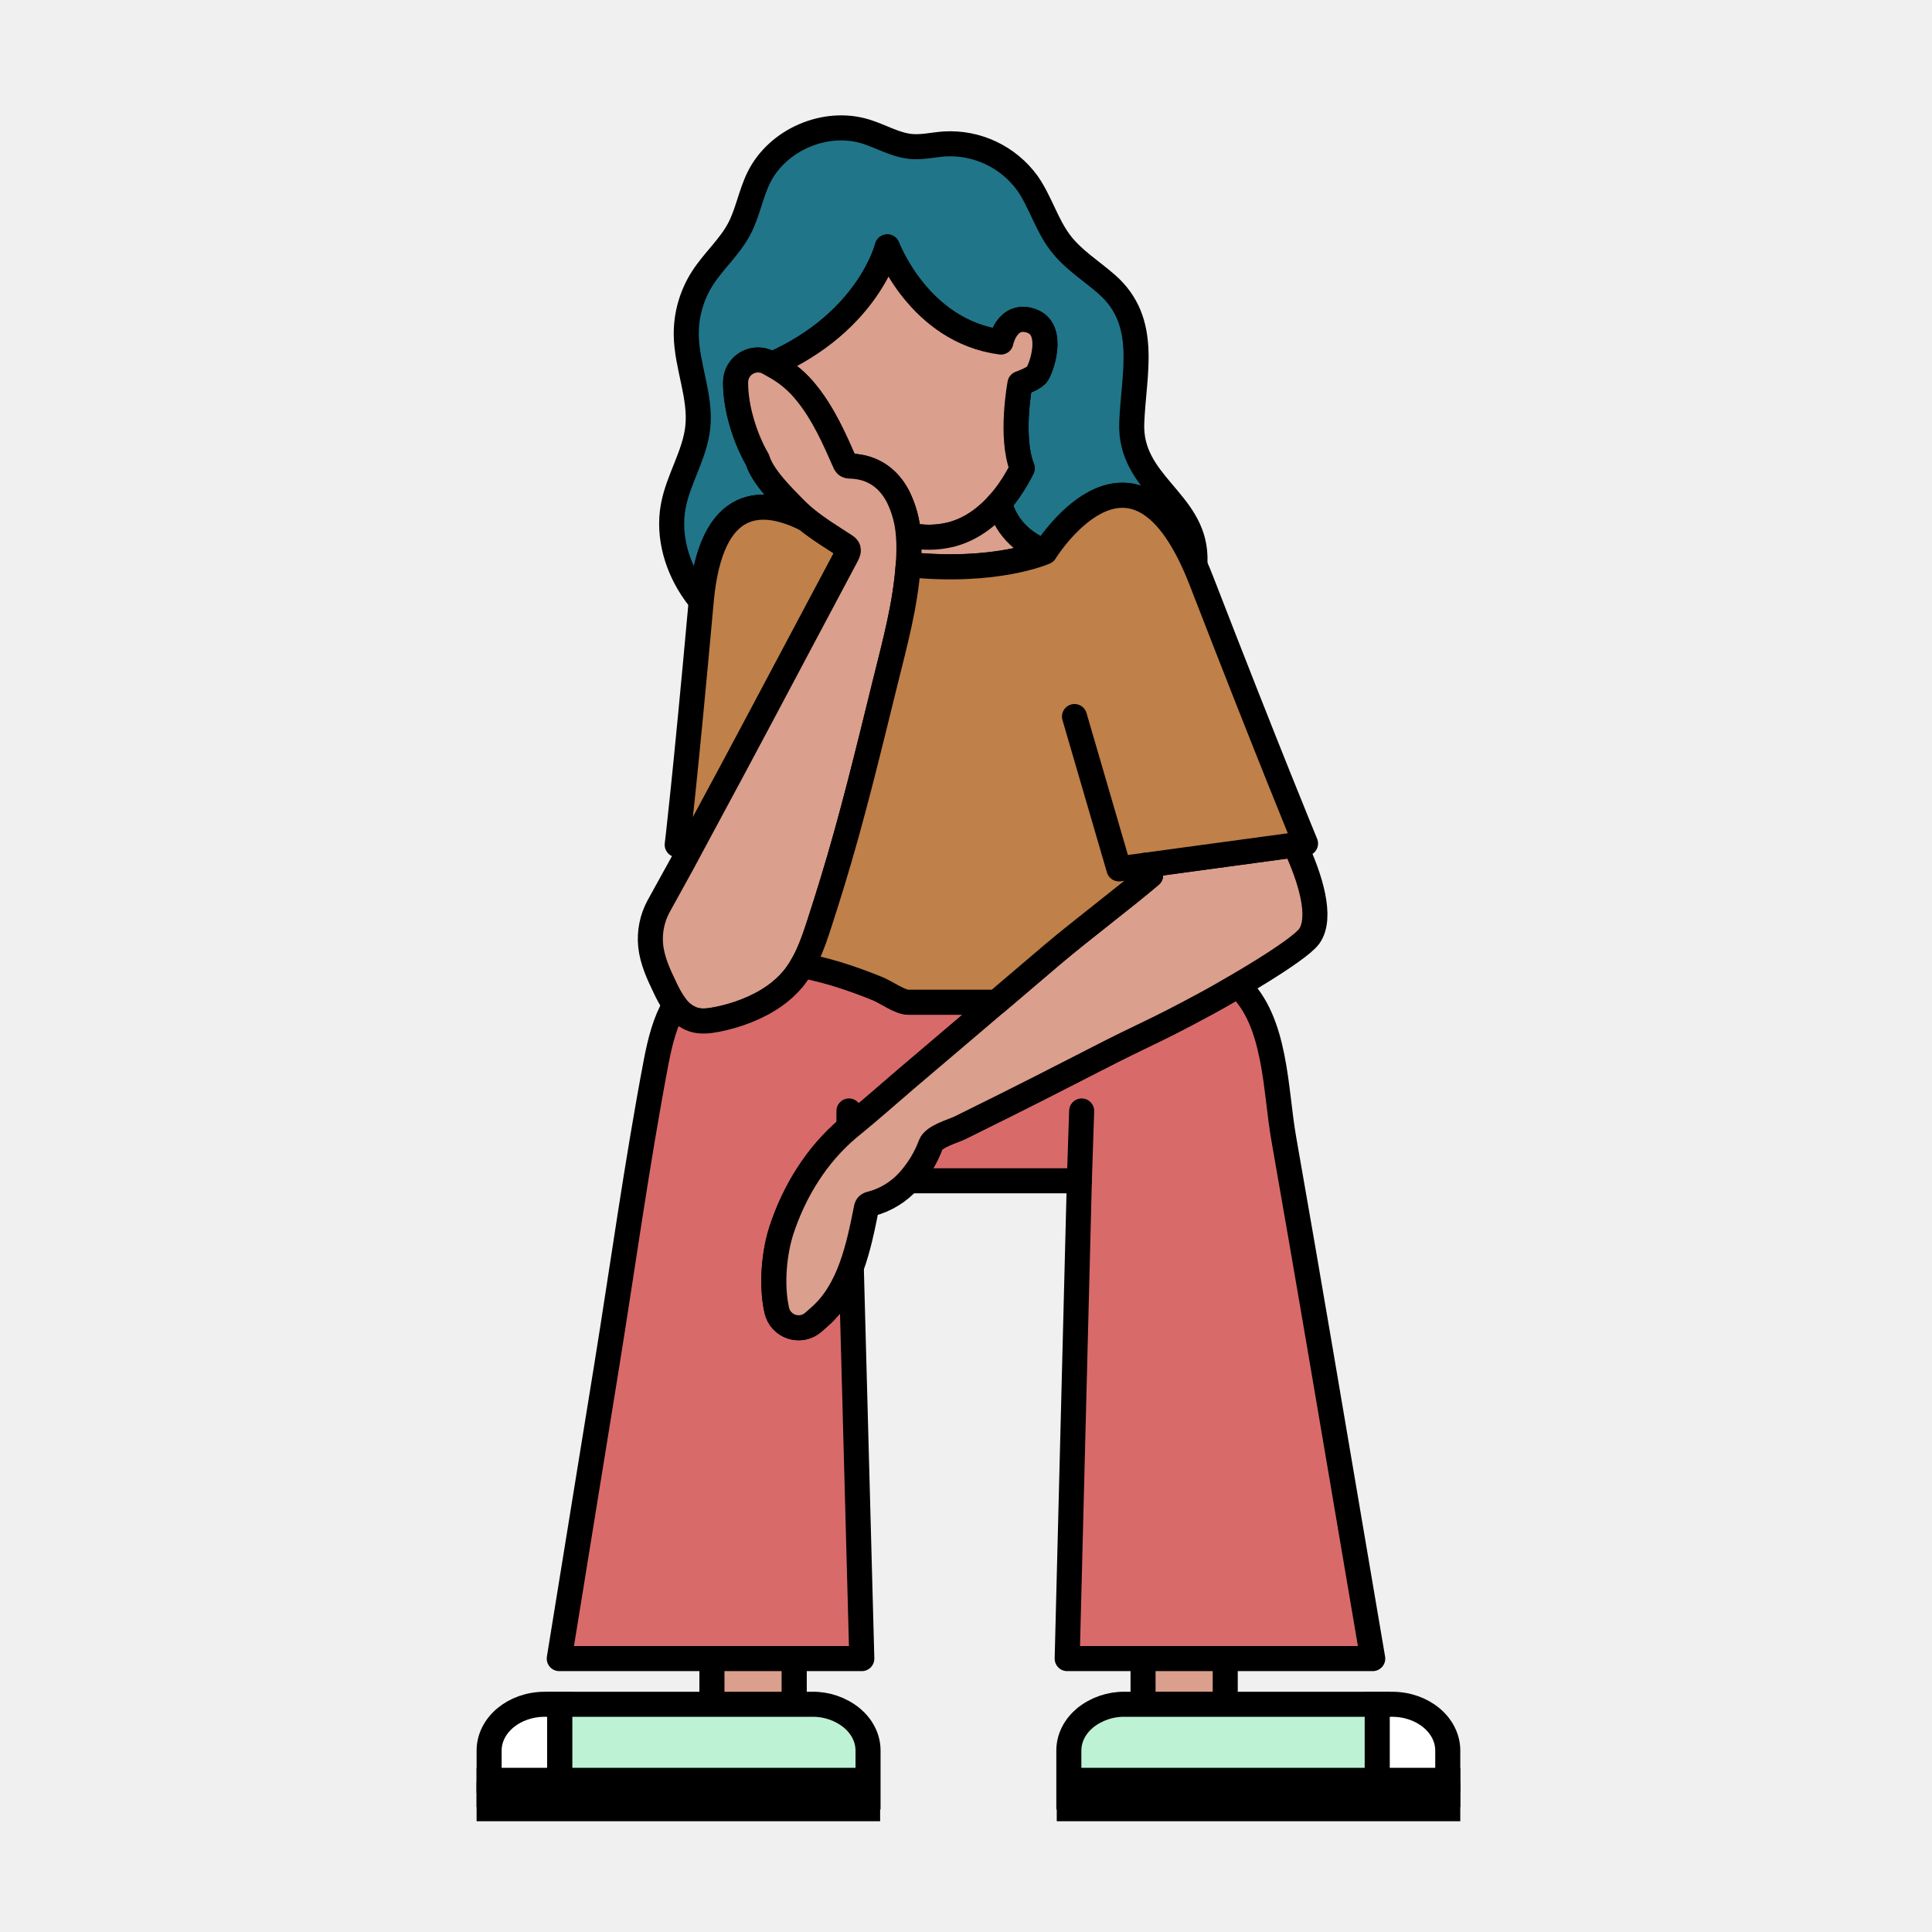
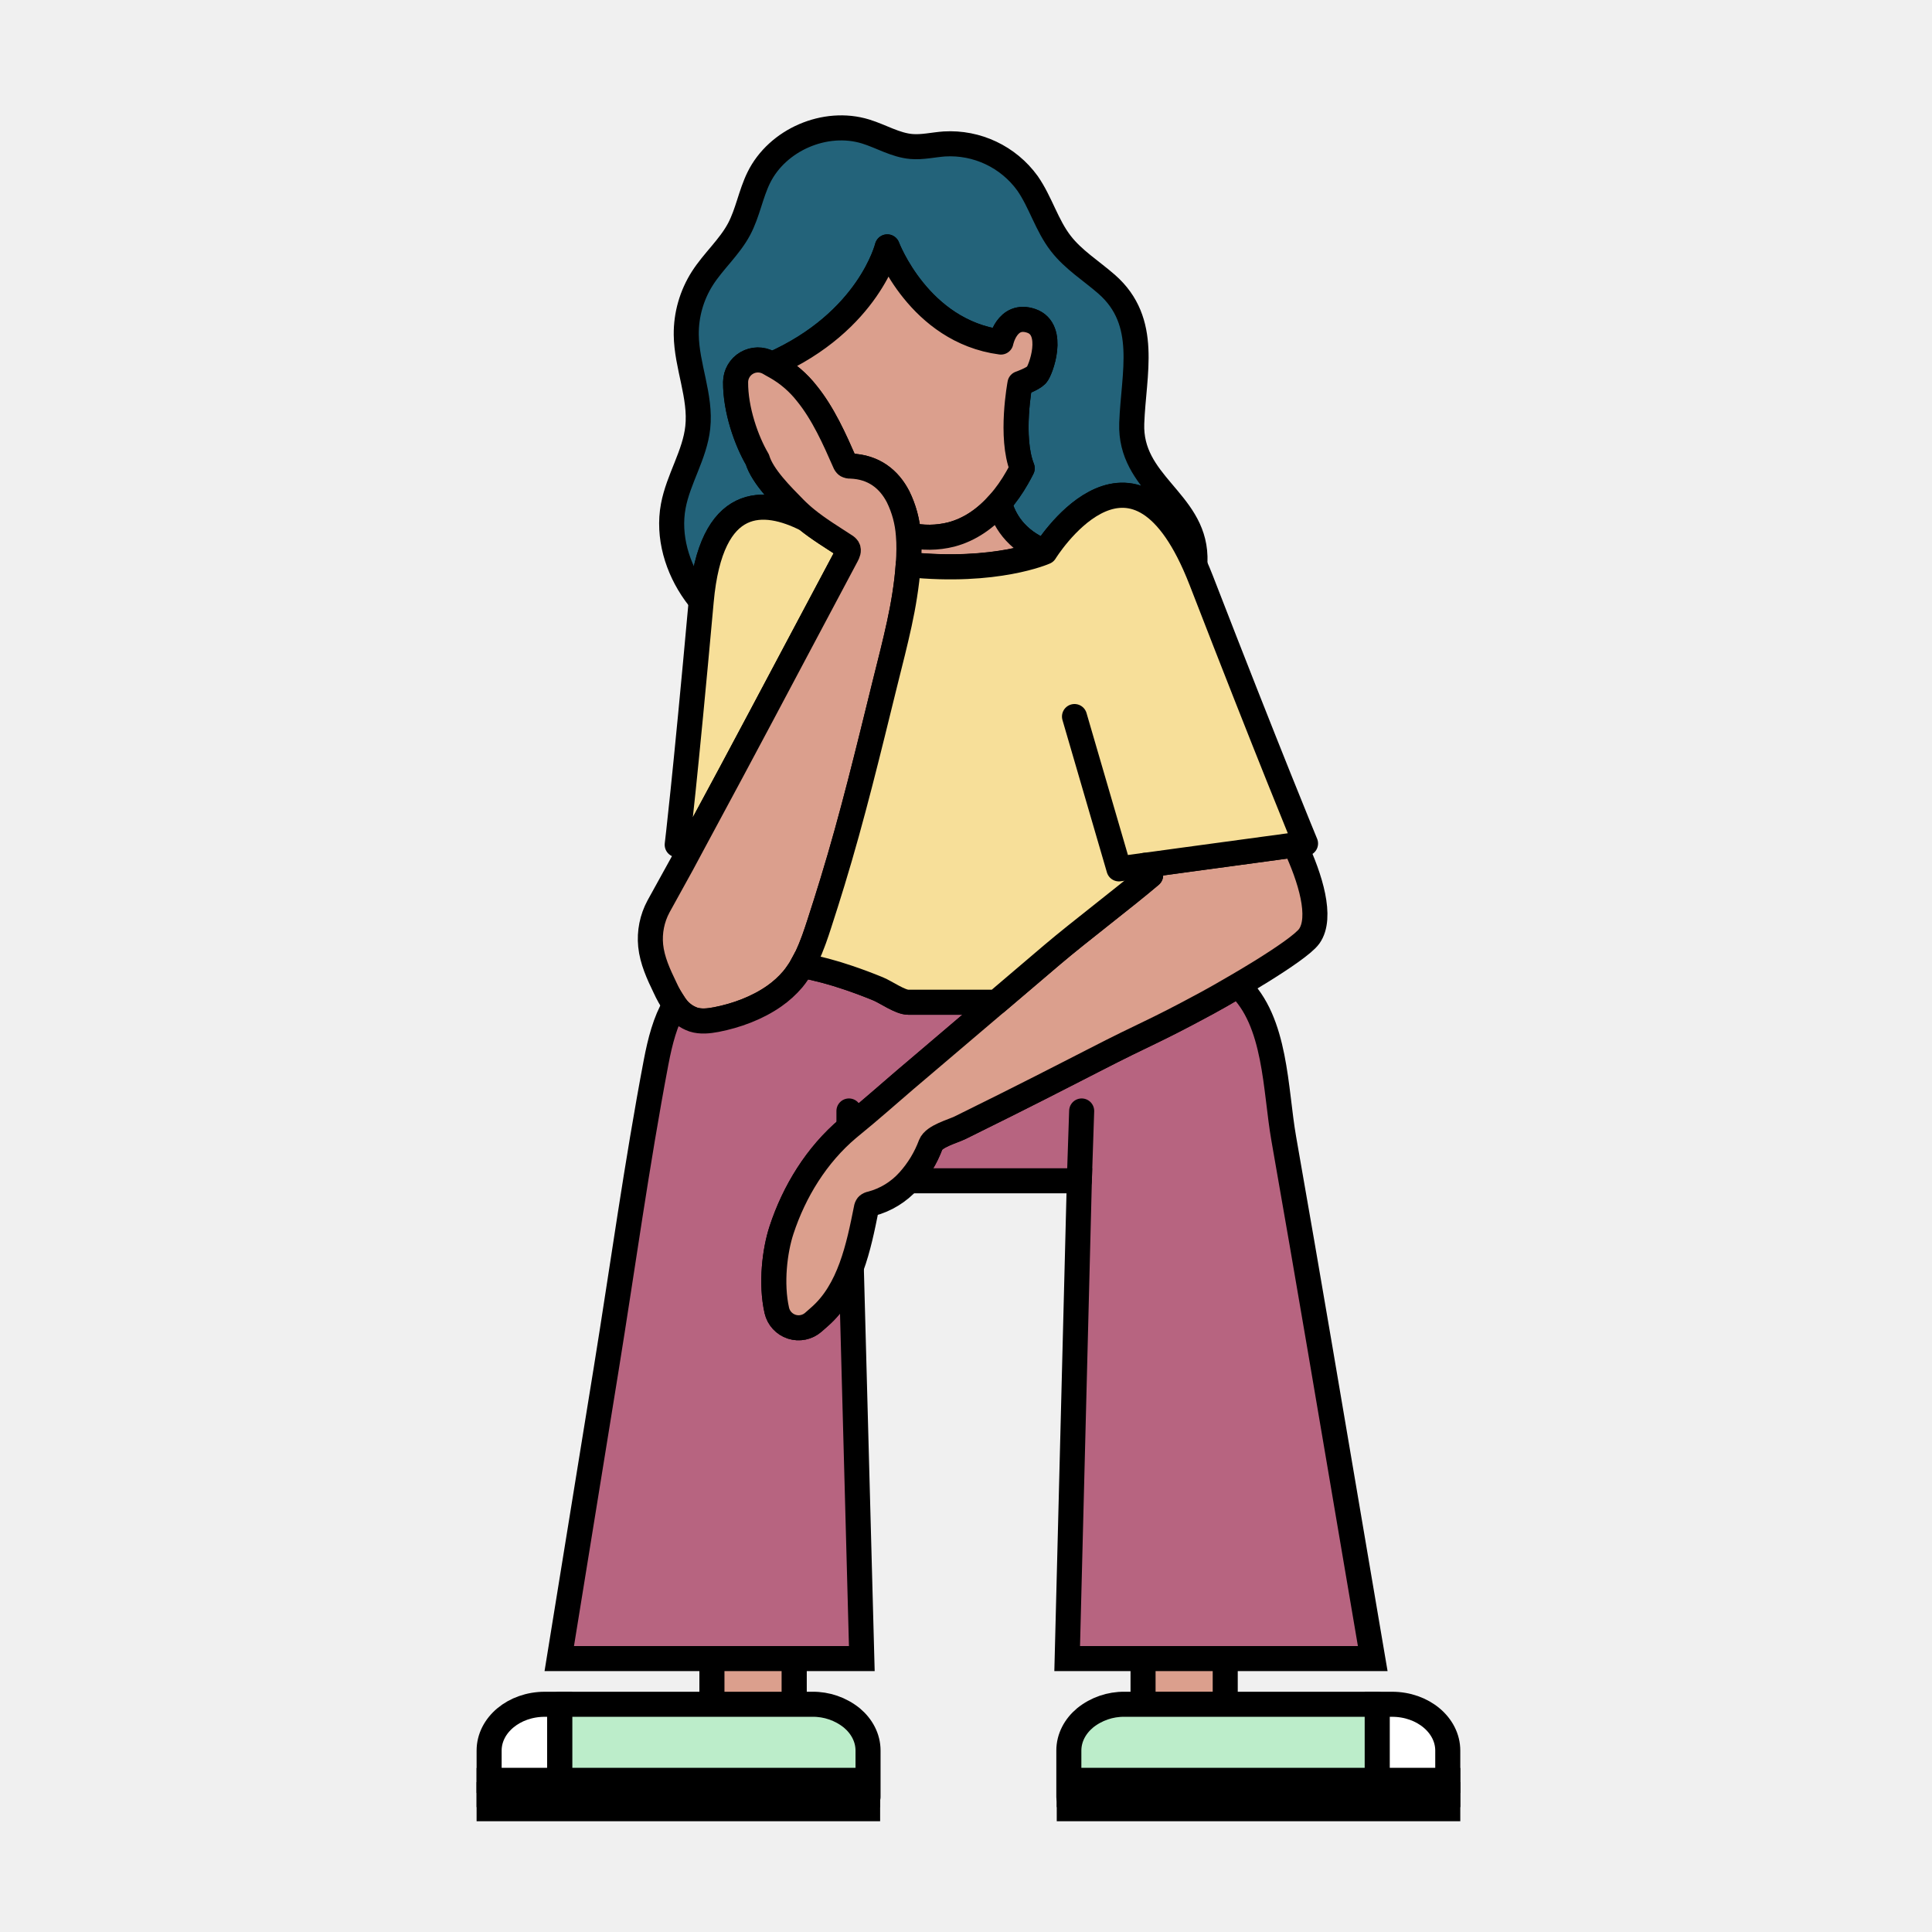
<svg xmlns="http://www.w3.org/2000/svg" id="Camada_1" data-name="Camada 1" viewBox="0 0 1080 1080">
  <defs>
-     <style>.cls-1{fill:#db9f8d;}.cls-1,.cls-2,.cls-3,.cls-4,.cls-5,.cls-6,.cls-7,.cls-8{stroke:#000;stroke-width:14px;}.cls-1,.cls-2,.cls-3,.cls-4,.cls-5,.cls-6,.cls-8{stroke-linecap:round;}.cls-1,.cls-2,.cls-3,.cls-4,.cls-5{stroke-linejoin:round;}.cls-2{fill:none;}.cls-3{fill:#207589;}.cls-4{fill:#bf8049;}.cls-5{fill:#d96a6a;}.cls-6{fill:#bdf2d5;}.cls-6,.cls-7,.cls-8{stroke-miterlimit:10;}.cls-7,.cls-8{fill:#fff;}</style>
+     <style>.cls-1{fill:#db9f8d;}.cls-1,.cls-2,.cls-3,.cls-4,.cls-5,.cls-6,.cls-7,.cls-8{stroke:#000;stroke-width:14px;}.cls-1,.cls-2,.cls-3,.cls-4,.cls-5,.cls-6,.cls-8{stroke-linecap:round;}.cls-1,.cls-2,.cls-3,.cls-4,.cls-6{stroke-linejoin:round;}.cls-2{fill:none;}.cls-3{fill:#23637a;}.cls-4{fill:#f7df99;}.cls-5{fill:#b76480;}.cls-5,.cls-7,.cls-8{stroke-miterlimit:10;}.cls-6{fill:#bcedca;}.cls-7,.cls-8{fill:#fff;}</style>
  </defs>
  <path class="cls-1" d="M584.15,308.52s-27.16,12.15-76.43,7.05c.21-2.87.32-5.75.37-8.64a78.12,78.12,0,0,0-.27-7.92,50.86,50.86,0,0,0,23.95-.23c10.38-2.73,19.35-9,26.87-17.63C561,290,567.26,301.89,584.15,308.52Z" />
  <path class="cls-1" d="M584.15,308.52s-27.16,12.15-76.43,7.05c.21-2.87.32-5.75.37-8.64a78.12,78.12,0,0,0-.27-7.92,50.86,50.86,0,0,0,23.95-.23c10.38-2.73,19.35-9,26.87-17.63C561,290,567.26,301.89,584.15,308.52Z" />
  <line class="cls-2" x1="474.04" y1="630.78" x2="473.29" y2="590.16" />
  <line class="cls-2" x1="605.7" y1="590.16" x2="605.51" y2="595.77" />
  <rect class="cls-1" x="397.98" y="927.17" width="45.94" height="26.57" />
  <path class="cls-3" d="M667.92,315.74c-37.09-83.16-83.77-7.22-83.77-7.22-16.89-6.63-23.2-18.5-25.51-27.37a87.15,87.15,0,0,0,9.88-14c1-1.74,2-3.54,2.9-5.38-6.94-17.47-1.25-47.37-1.25-47.37s6.83-2.38,9.19-4.74,10.89-25.55-2.83-30.28-17,11.82-17,11.82C513.72,185.17,496,138,496,138s-10.1,41.7-64.58,65.77c-.59-.33-1.16-.63-1.73-1a12.49,12.49,0,0,0-18.5,10.8c-.12,15.5,6.1,33,12.18,43.29,2.84,9.51,13.89,20.33,20.65,27.24a80.92,80.92,0,0,0,6.82,6.18C427.33,278.36,397.36,275.9,392,336c-1.21-1.45-2.31-2.88-3.37-4.34-10.07-14-15.42-31.83-12.26-48.77,2.81-15.13,12.05-28.66,13.69-44,1.87-17.37-6.24-34.35-6.44-51.81a57.65,57.65,0,0,1,9-31.47c6.17-9.66,15.14-17.39,20.53-27.5,4.83-9.09,6.47-19.57,11-28.8,10.4-21.18,37.16-32.74,59.71-25.81,8.65,2.65,16.69,7.66,25.71,8.41,6.1.5,12.2-1,18.32-1.44a53.41,53.41,0,0,1,46.49,22C581.71,113,585.13,126,593,136.11c7,9.07,17,15.24,25.65,22.8,23.85,20.94,15,49.74,14,77.72-1.2,33.69,34.45,43.22,35.34,74.51C668,312.72,668,314.26,667.92,315.74Z" />
  <path class="cls-1" d="M584.15,308.52s-27.16,12.15-76.43,7.05c.21-2.87.32-5.75.37-8.64a78.12,78.12,0,0,0-.27-7.92,50.86,50.86,0,0,0,23.95-.23c10.38-2.73,19.35-9,26.87-17.63C561,290,567.26,301.89,584.15,308.52Z" />
  <path class="cls-1" d="M570.17,214.4s-5.69,29.9,1.25,47.37c-.93,1.84-1.89,3.64-2.9,5.38a87.15,87.15,0,0,1-9.88,14c-7.52,8.62-16.49,14.9-26.87,17.63a50.86,50.86,0,0,1-23.95.23,57.48,57.48,0,0,0-5.79-21.4c-5-9.63-13.45-16.65-26.56-17.06a4,4,0,0,1-2.15-.47,3.86,3.86,0,0,1-1.12-1.66c-5.64-12.85-12-27.16-21.19-38.51a58.58,58.58,0,0,0-17.27-14.85l-2.34-1.3C485.88,179.69,496,138,496,138s17.74,47.18,63.52,53.21c0,0,3.3-16.55,17-11.82s5.2,27.91,2.83,30.28S570.17,214.4,570.17,214.4Z" />
  <path class="cls-1" d="M584.15,308.52s-27.16,12.15-76.43,7.05c.21-2.87.32-5.75.37-8.64a78.12,78.12,0,0,0-.27-7.92,50.86,50.86,0,0,0,23.95-.23c10.38-2.73,19.35-9,26.87-17.63C561,290,567.26,301.89,584.15,308.52Z" />
  <path class="cls-4" d="M473.24,310.56q-14.31,26.9-28.62,53.83-9.51,17.88-19,35.77Q417.3,415.75,409,431.32q-11,20.44-22,40.9h-8.44s4.26-34.77,13.42-136.15v0c5.41-60.14,35.38-57.68,58.87-45.73,0,0,0,0,0,0,6.73,5.46,14.13,9.95,21.49,14.75a4.48,4.48,0,0,1,1.59,1.46C474.58,307.79,473.91,309.3,473.24,310.56Z" />
  <path class="cls-1" d="M508.09,306.93c0,2.89-.16,5.77-.37,8.64-.39,5.82-1.11,11.57-2,17.31-1.67,10.59-4.08,21.05-6.63,31.51-1.5,6.06-3,12.13-4.54,18.21-9.12,37-18,74-29.19,110.45q-3.61,11.82-7.43,23.55c-.9,2.74-1.79,5.47-2.77,8.18q-.36,1-.75,2c-.92,2.48-1.93,5-3.05,7.35-.22.47-.44.94-.67,1.4-.68,1.39-1.4,2.76-2.18,4.11-.37.67-.76,1.32-1.17,2,0,0,0,.05-.05.06-.39.65-.81,1.27-1.25,1.89a43.4,43.4,0,0,1-2.88,3.82,54.51,54.51,0,0,1-10.29,9.34c-9.58,6.74-21.31,11-32.4,13.15-4.24.82-8.72,1.34-12.85,0a20.41,20.41,0,0,1-9.74-7.22c-.23-.29-.45-.58-.65-.89a63.07,63.07,0,0,1-5.5-9.76c-3.61-7.46-7.15-15.15-8-23.4a38.27,38.27,0,0,1,4.39-21.94c4.26-7.87,8.73-15.66,13-23.55,2-3.66,3.93-7.3,5.9-11q11-20.45,22-40.9,8.34-15.56,16.63-31.16,9.53-17.88,19-35.77,14.33-26.94,28.62-53.83c.67-1.26,1.34-2.77.67-4a4.48,4.48,0,0,0-1.59-1.46c-7.36-4.8-14.76-9.29-21.49-14.75,0,0,0,0,0,0a80.92,80.92,0,0,1-6.82-6.18c-6.76-6.91-17.81-17.73-20.65-27.24-6.08-10.29-12.3-27.79-12.18-43.29a12.49,12.49,0,0,1,18.5-10.8c.57.33,1.14.63,1.73,1l2.34,1.3A58.58,58.58,0,0,1,451,219.91c9.22,11.35,15.55,25.66,21.19,38.51a3.86,3.86,0,0,0,1.12,1.66,4,4,0,0,0,2.15.47C488.58,261,497,268,502,277.61a57.48,57.48,0,0,1,5.79,21.4A78.12,78.12,0,0,1,508.09,306.93Z" />
  <path class="cls-5" d="M596.56,927.17l6.8-267.11H508a62.93,62.93,0,0,0,12.32-20.19c1.84-4.73,12.3-7.44,16.4-9.46q12.63-6.23,25.27-12.54,19.37-9.69,38.67-19.6l10-5.12C643,576.48,642.78,578,674.78,560.69c3.05-1.64,9.62-5.33,17.29-9.84,21.47,20,20.72,58.24,25.57,85.72,13.69,77.77,26.83,155.88,40.08,233.81q4.81,28.39,9.65,56.79Z" />
  <path class="cls-5" d="M557,560.24,513.3,597.43c-2.43,2.05-4.83,4.11-7.26,6.16-10.08,8.57-20,17.44-30.24,25.73-.59.47-1.19,1-1.76,1.46-17.53,14.77-30.12,35.23-37.21,56.89-3.74,11.37-6,29.79-2.6,44.9a12.49,12.49,0,0,0,20.38,6.59c1.17-1,2.32-2.07,3.51-3.09,8.39-7.32,13.85-17.11,17.76-27.7l5.88,218.8H312.63q13.11-80.89,26.22-161.78c9.25-57.18,17.09-114.62,27.9-171.54,2.27-11.9,5.13-22.93,10.46-32,.2.31.42.6.65.89a20.41,20.41,0,0,0,9.74,7.22c4.13,1.31,8.61.79,12.85,0,11.09-2.16,22.82-6.41,32.4-13.15a54.51,54.51,0,0,0,10.29-9.34A43.4,43.4,0,0,0,446,543.6c.44-.62.86-1.24,1.25-1.89,0,0,0-.05.05-.06.41-.65.8-1.3,1.17-2A189.63,189.63,0,0,1,474,546.46c5.67,1.9,11.28,4,16.83,6.29,4.37,1.79,12.33,7.49,16.89,7.49Z" />
  <line class="cls-2" x1="474.57" y1="621.04" x2="474.57" y2="660.05" />
  <line class="cls-2" x1="604.66" y1="621.04" x2="603.35" y2="660.05" />
  <path class="cls-1" d="M731.88,523.35c-3,4.21-14.67,12.15-26.83,19.7-4.39,2.71-8.85,5.38-13,7.8-7.67,4.51-14.24,8.2-17.29,9.84-32,17.3-31.82,15.79-64.17,32.46l-10,5.12q-19.29,9.91-38.67,19.6-12.62,6.32-25.27,12.54c-4.1,2-14.56,4.73-16.4,9.46A62.93,62.93,0,0,1,508,660.06a42.9,42.9,0,0,1-21,12.86,3.79,3.79,0,0,0-2,.91,3.64,3.64,0,0,0-.75,1.87c-2.11,10.54-4.42,22-8.34,32.67s-9.37,20.38-17.76,27.7c-1.19,1-2.34,2.06-3.51,3.09a12.49,12.49,0,0,1-20.38-6.59c-3.43-15.11-1.14-33.53,2.6-44.9,7.09-21.66,19.68-42.12,37.21-56.89.57-.5,1.17-1,1.76-1.46C486.09,621,496,612.16,506,603.59c2.43-2.05,4.83-4.11,7.26-6.16L557,560.24q15.69-13.35,31.34-26.67c15.06-12.79,39.83-31.52,54.88-44.3l-3.2-5.55,21.89-3,61.91-8.4C732.57,490.91,739.27,512.9,731.88,523.35Z" />
  <path class="cls-4" d="M729.8,471.52l-6,.82-61.91,8.4-21.89,3,3.2,5.55c-15.05,12.78-39.82,31.51-54.88,44.3q-15.66,13.3-31.34,26.67H507.73c-4.56,0-12.52-5.7-16.89-7.49-5.55-2.27-11.16-4.39-16.83-6.29a189.63,189.63,0,0,0-25.52-6.78c.78-1.35,1.5-2.72,2.18-4.11.23-.46.45-.93.67-1.4,1.12-2.39,2.13-4.87,3.05-7.35q.39-1,.75-2c1-2.71,1.87-5.44,2.77-8.18q3.82-11.73,7.43-23.55c11.17-36.46,20.07-73.44,29.19-110.45,1.5-6.08,3-12.15,4.54-18.21,2.55-10.46,5-20.92,6.63-31.51.91-5.74,1.63-11.49,2-17.31,49.27,5.1,76.43-7.05,76.43-7.05s46.68-75.94,83.77,7.22q1.86,4.17,3.69,8.88C709.23,421.84,729.8,471.52,729.8,471.52Z" />
  <rect class="cls-1" x="638.97" y="927.17" width="45.94" height="25.53" />
  <rect class="cls-1" x="397.98" y="927.17" width="45.94" height="26.57" />
  <polyline class="cls-1" points="625.49 485.71 600.65 400.55 625.49 485.71 640.03 483.72" />
  <path class="cls-6" d="M597.73,995.31H769.89V952.7H628.61a34.51,34.51,0,0,0-22,7.58c-5.64,4.7-9.12,11.17-9.12,18.32v25.91h.24v-9.2Z" />
  <path class="cls-7" d="M778.21,952.7h-8.32v42.61h39.42V978.6C809.31,964.31,795.38,952.7,778.21,952.7Z" />
  <polygon class="cls-8" points="597.73 995.31 597.73 1003.19 809.31 1003.19 809.31 995.31 769.89 995.31 597.73 995.31" />
  <polygon class="cls-8" points="597.73 1004.51 597.73 1011.08 809.31 1011.08 809.31 1003.19 597.73 1003.19 597.73 1004.51" />
  <path class="cls-6" d="M485,995.31H312.84V952.7H454.12a34.51,34.51,0,0,1,22,7.58c5.64,4.7,9.12,11.17,9.12,18.32v25.91H485v-9.2Z" />
  <path class="cls-7" d="M304.53,952.7h8.31v42.61H273.42V978.6C273.42,964.31,287.35,952.7,304.53,952.7Z" />
  <polygon class="cls-8" points="485 995.31 485 1003.19 273.42 1003.19 273.42 995.31 312.84 995.31 485 995.31" />
  <polygon class="cls-8" points="485 1004.51 485 1011.08 273.42 1011.08 273.42 1003.19 485 1003.19 485 1004.51" />
</svg>
